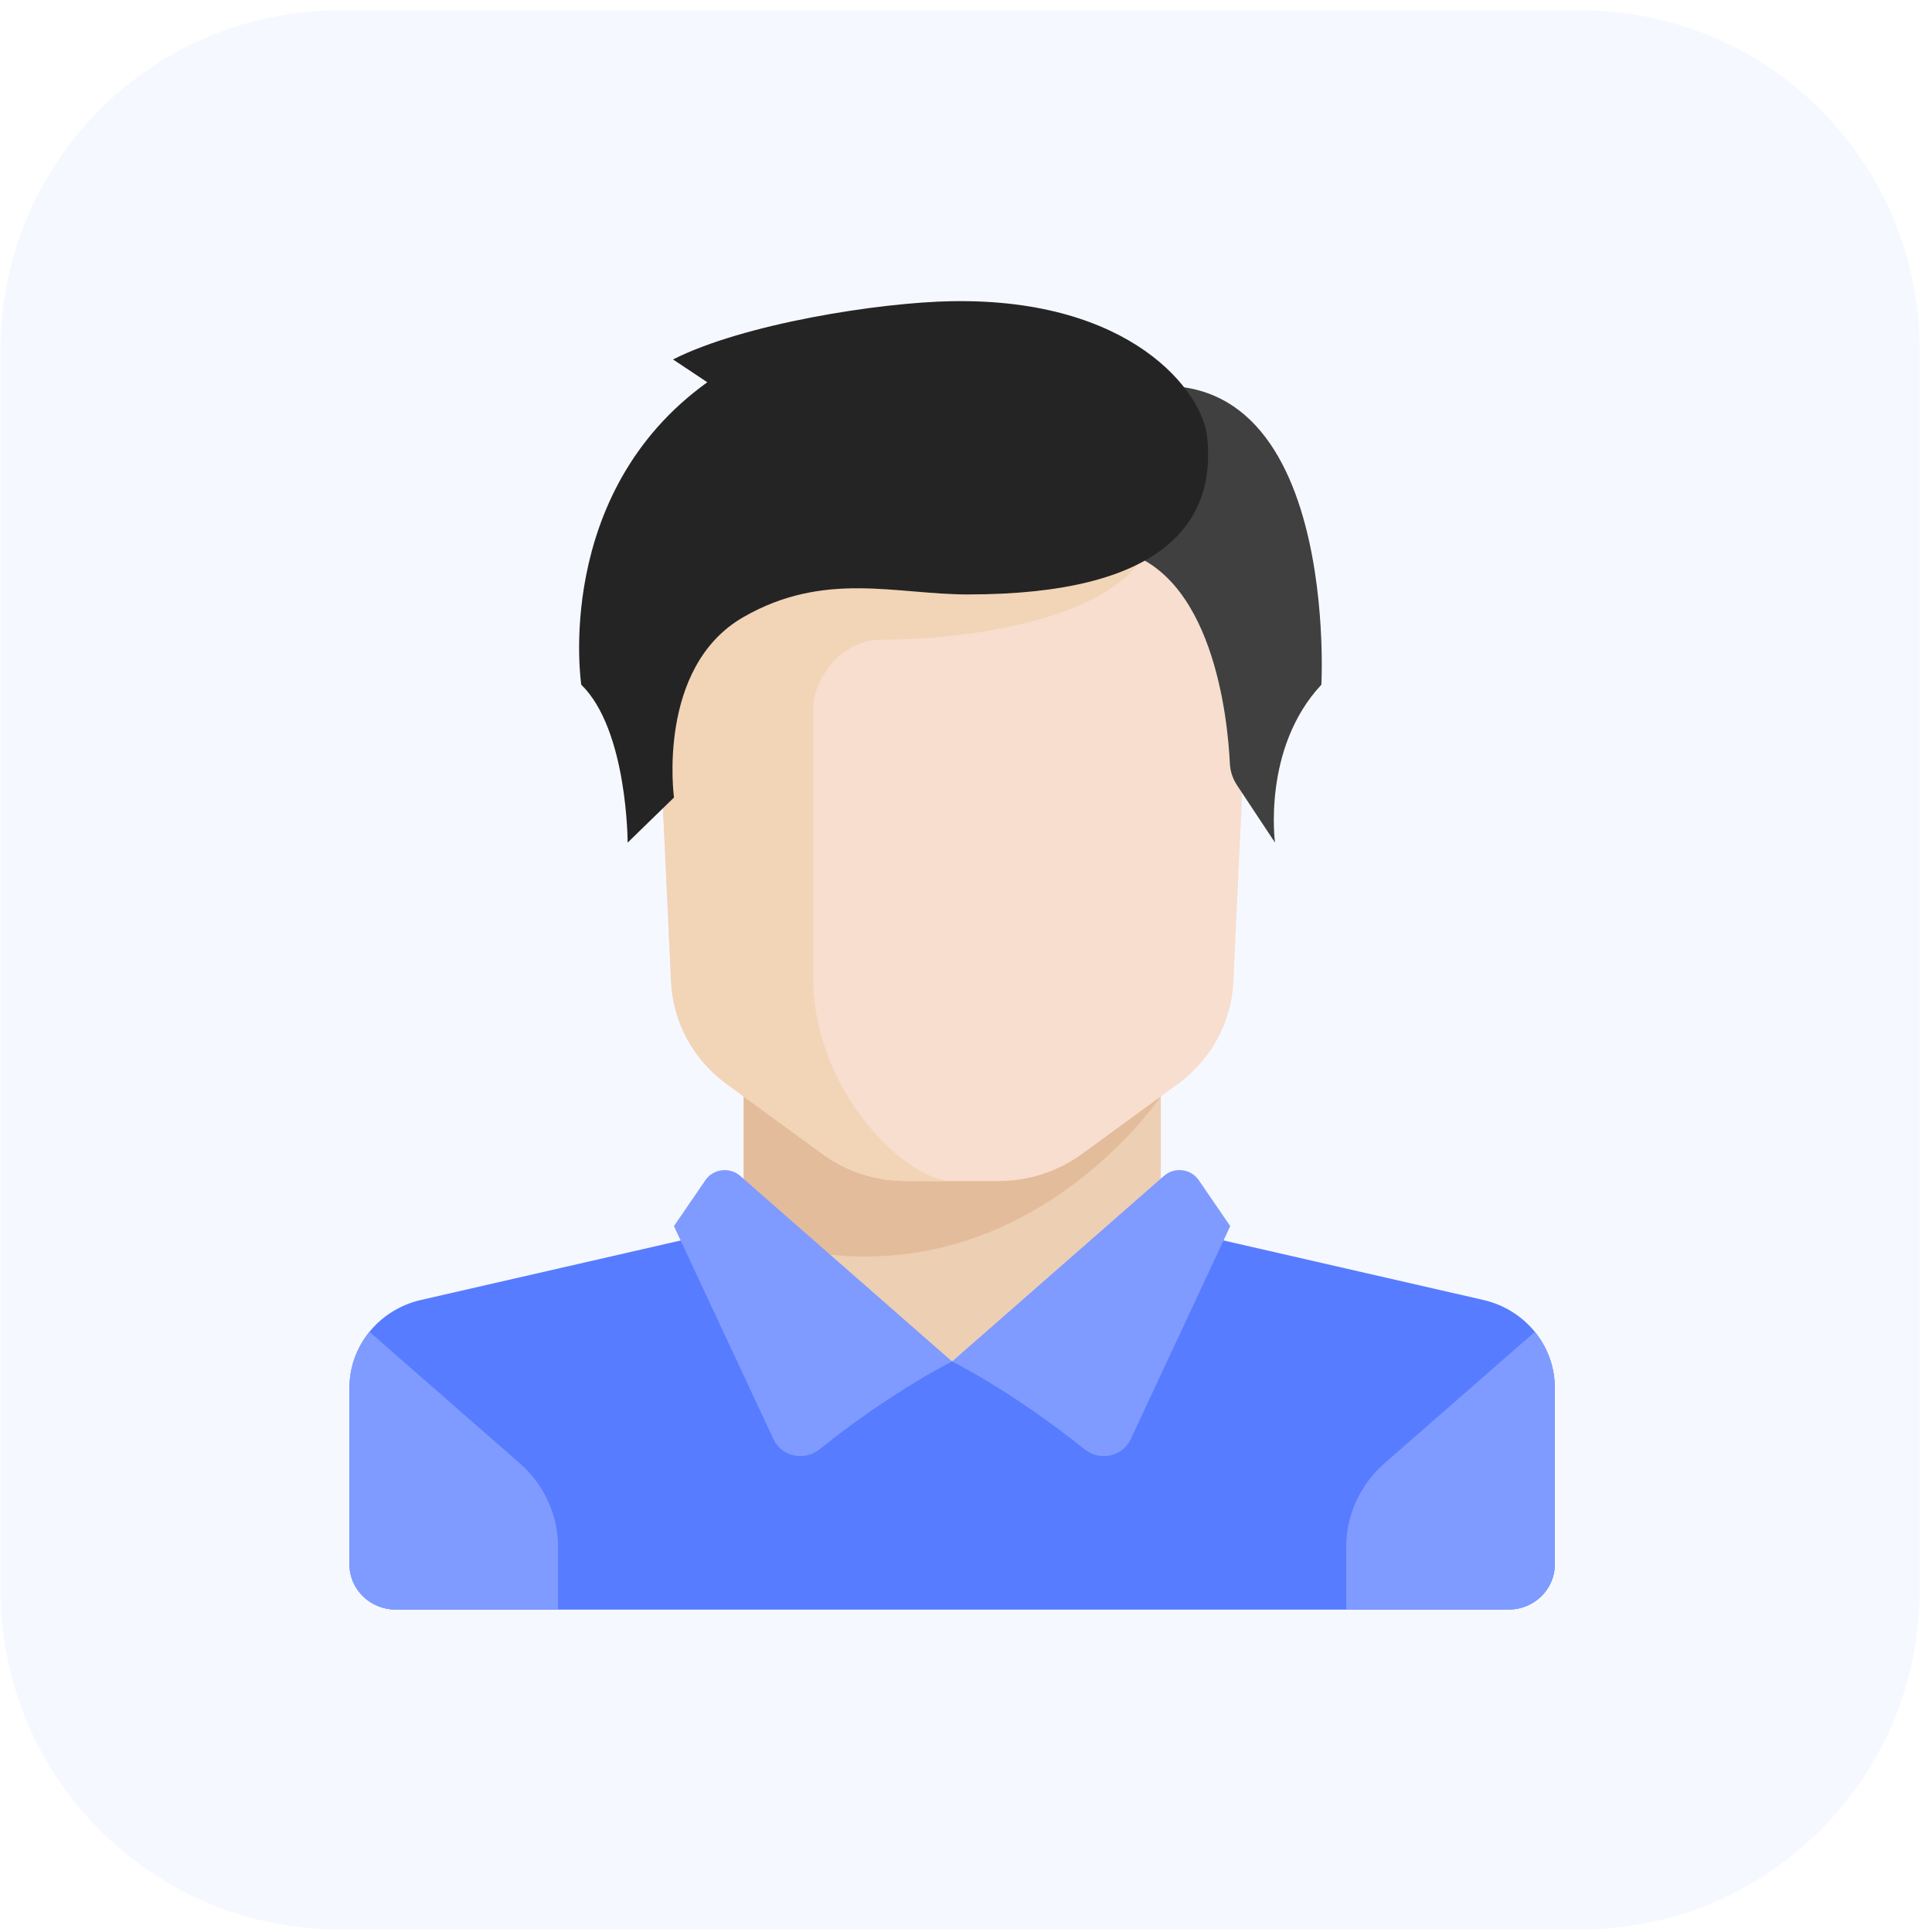
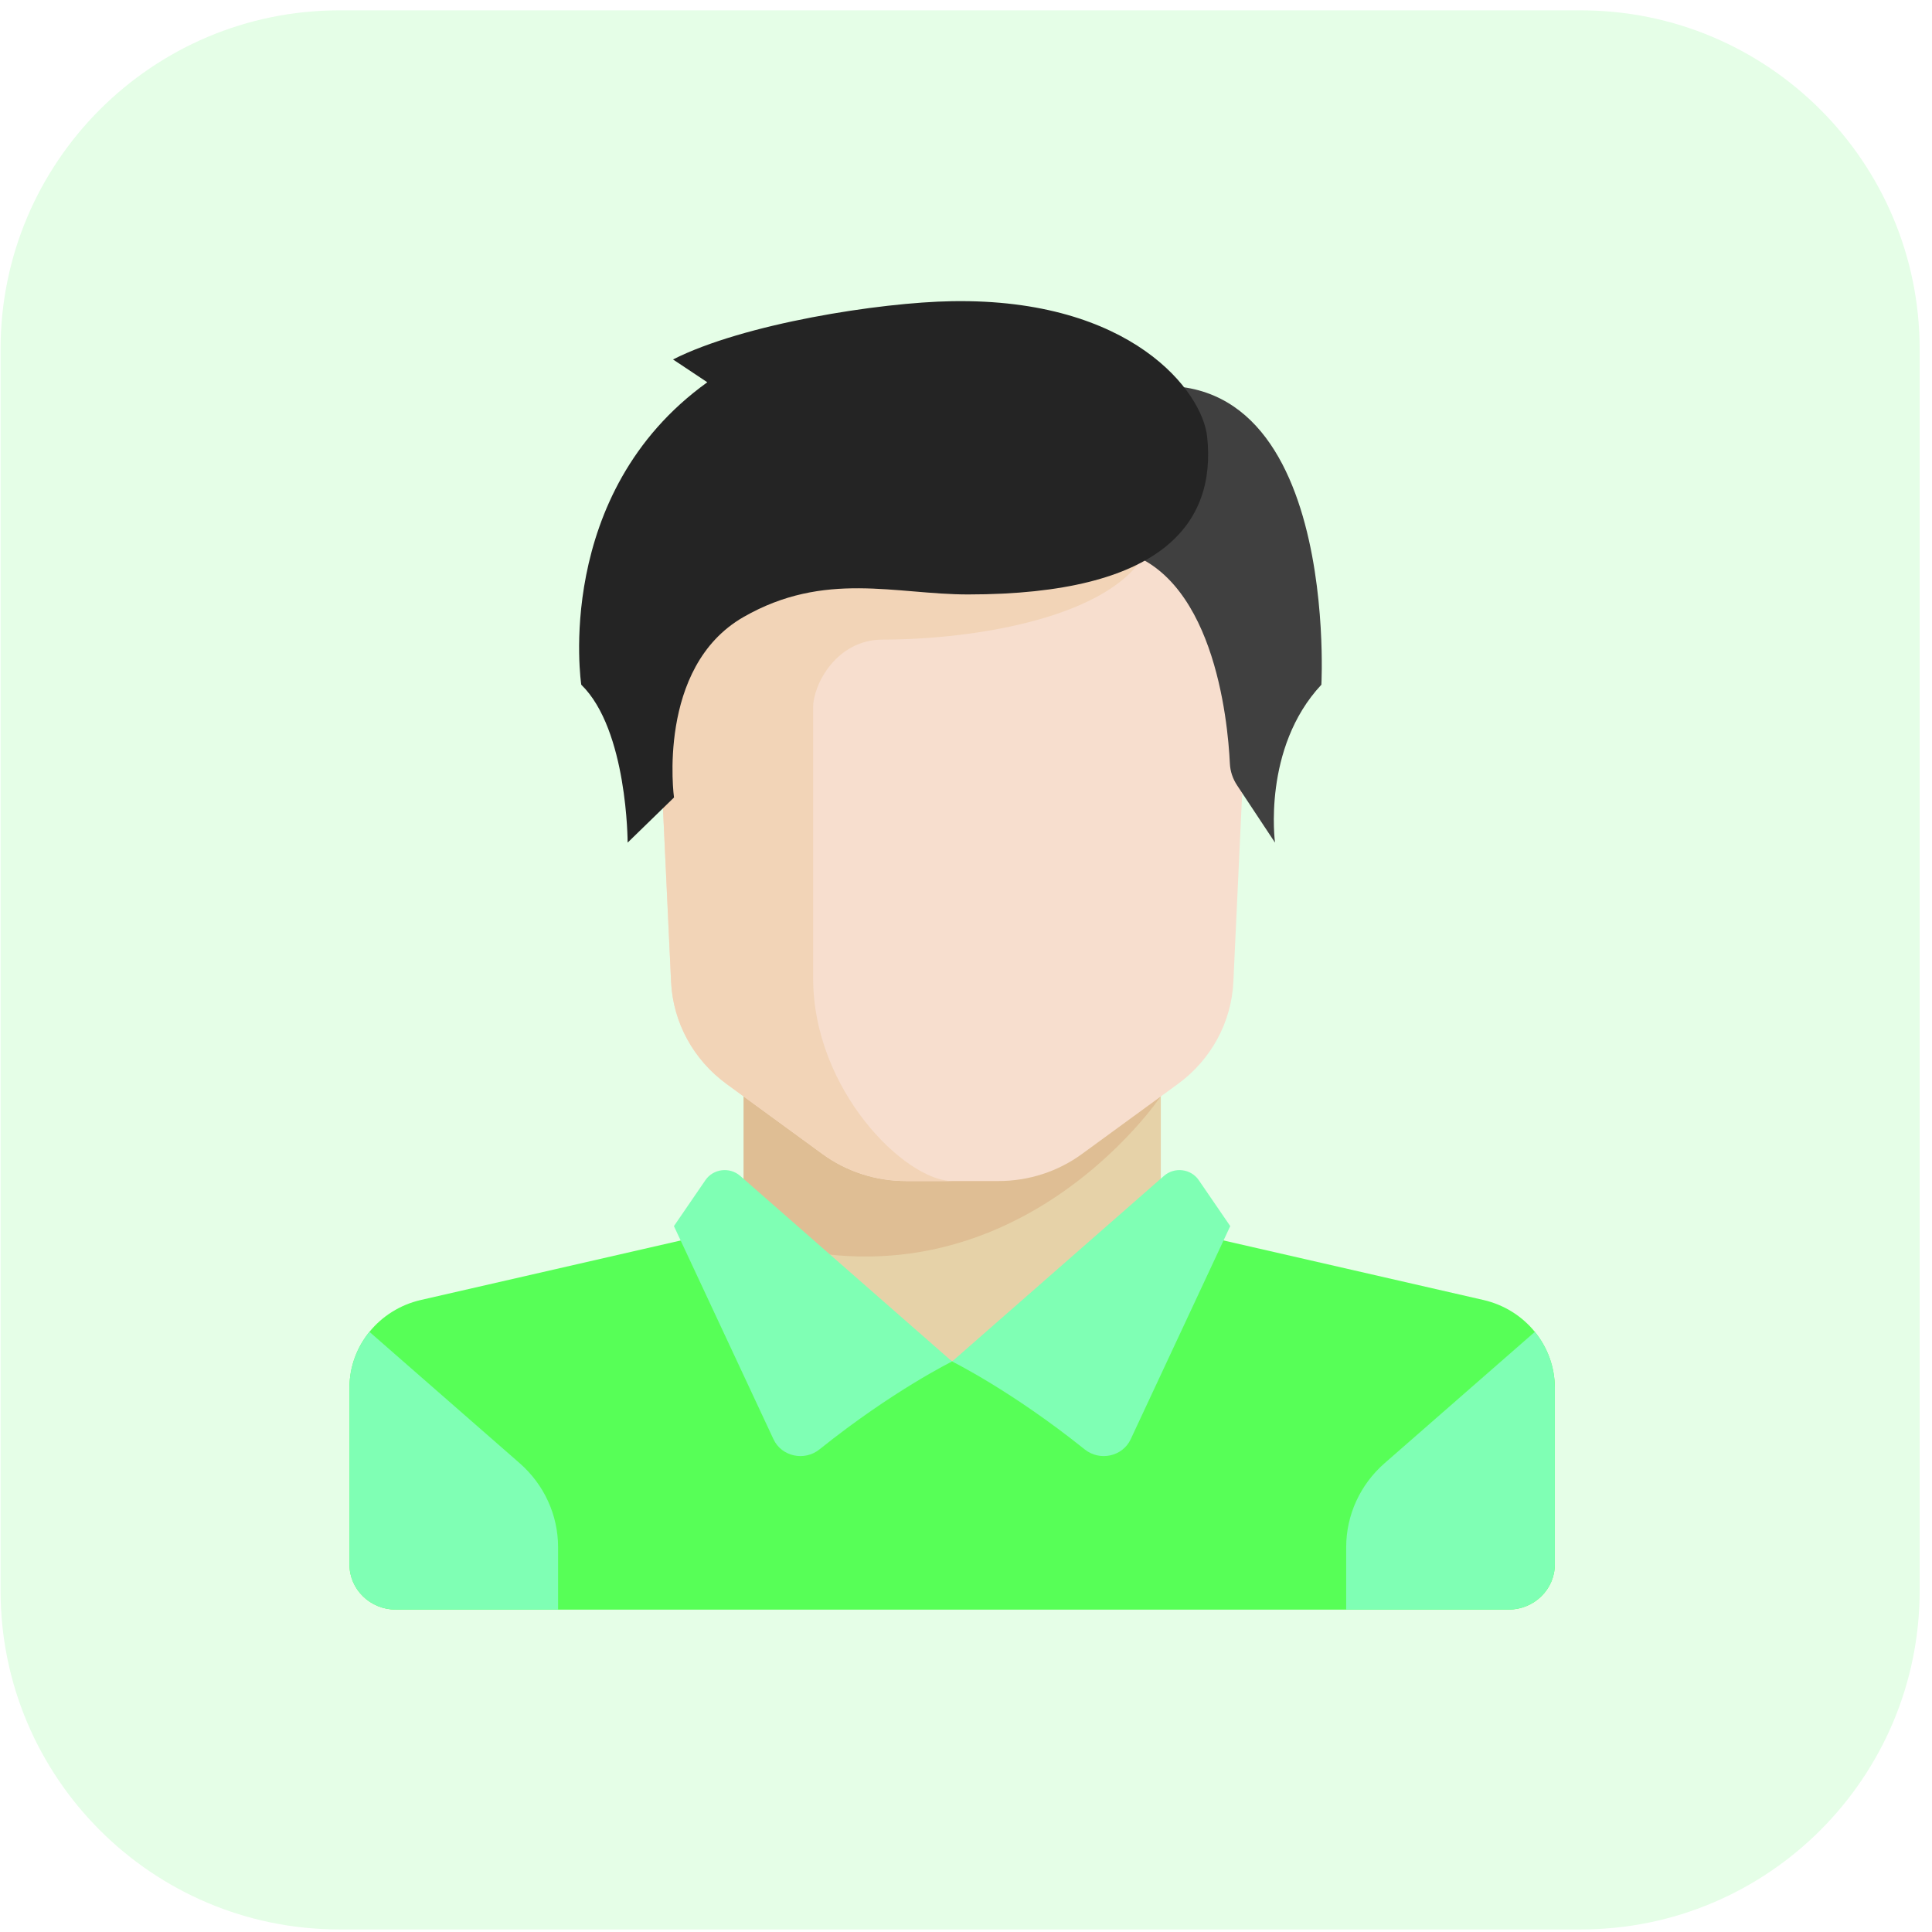
<svg xmlns="http://www.w3.org/2000/svg" width="57" height="57" viewBox="0 0 57 57" fill="none">
-   <rect x="0.016" y="0.305" width="56.62" height="56.62" rx="10" fill="#F6F8FF" />
+   <rect x="0.016" y="0.305" width="56.62" height="56.62" rx="10" fill="#e5fee7" />
  <path d="M34.247 36.174V31.515H21.938V36.174L28.092 41.498L34.247 36.174Z" fill="#E6AF78" fill-opacity="0.56" />
-   <path d="M43.763 38.353L35.301 36.415C35.173 36.386 35.055 36.336 34.945 36.276L28.091 40.167L21.505 36.088C21.334 36.244 21.122 36.36 20.882 36.415L12.419 38.353C11.184 38.636 10.31 39.709 10.31 40.945V46.157C10.31 46.893 10.923 47.489 11.678 47.489H44.504C45.259 47.489 45.872 46.893 45.872 46.157V40.945C45.872 39.709 44.999 38.636 43.763 38.353Z" fill="#577CFF" />
+   <path d="M43.763 38.353L35.301 36.415C35.173 36.386 35.055 36.336 34.945 36.276L28.091 40.167L21.505 36.088C21.334 36.244 21.122 36.36 20.882 36.415L12.419 38.353C11.184 38.636 10.31 39.709 10.31 40.945V46.157C10.31 46.893 10.923 47.489 11.678 47.489H44.504C45.259 47.489 45.872 46.893 45.872 46.157V40.945C45.872 39.709 44.999 38.636 43.763 38.353Z" fill="#57ff57" />
  <path d="M21.938 31.515V36.43C29.691 39.149 34.247 32.345 34.247 32.345V31.515H21.938V31.515Z" fill="#D29B6E" fill-opacity="0.34" />
  <path d="M19.203 16.208L19.799 28.968C19.855 30.16 20.455 31.265 21.436 31.981L24.264 34.045C24.974 34.564 25.838 34.844 26.726 34.844H29.461C30.349 34.844 31.213 34.564 31.923 34.045L34.751 31.981C35.732 31.265 36.332 30.16 36.388 28.968L36.984 16.208H19.203Z" fill="#F7DECE" />
  <path d="M26.042 18.87C28.777 18.87 32.88 18.205 33.854 16.208H19.203L19.799 28.968C19.855 30.16 20.455 31.265 21.436 31.981L24.264 34.045C24.974 34.564 25.838 34.844 26.726 34.844H28.093C26.726 34.844 23.99 32.182 23.99 28.854C23.99 27.226 23.99 22.864 23.99 20.867C23.99 20.201 24.674 18.87 26.042 18.87Z" fill="#F2D4B7" />
-   <path d="M15.331 43.168L10.9 39.294C10.528 39.752 10.31 40.327 10.31 40.944V46.157C10.31 46.892 10.923 47.488 11.678 47.488H16.465V45.644C16.465 44.699 16.053 43.799 15.331 43.168Z" fill="#7F9BFF" />
-   <path d="M40.851 43.168L45.283 39.294C45.654 39.752 45.872 40.327 45.872 40.944V46.157C45.872 46.892 45.259 47.488 44.504 47.488H39.717V45.644C39.717 44.699 40.129 43.799 40.851 43.168Z" fill="#7F9BFF" />
-   <path d="M21.838 34.692L28.089 40.168C28.089 40.168 26.339 41.028 24.178 42.761C23.733 43.119 23.059 42.974 22.82 42.462L19.883 36.174L20.812 34.818C21.043 34.48 21.528 34.421 21.838 34.692Z" fill="#7F9BFF" />
-   <path d="M34.341 34.692L28.09 40.168C28.09 40.168 29.84 41.028 32.001 42.761C32.446 43.119 33.12 42.974 33.359 42.462L36.296 36.174L35.367 34.818C35.136 34.48 34.651 34.421 34.341 34.692Z" fill="#7F9BFF" />
+   <path d="M15.331 43.168L10.9 39.294C10.528 39.752 10.31 40.327 10.31 40.944V46.157C10.31 46.892 10.923 47.488 11.678 47.488H16.465V45.644C16.465 44.699 16.053 43.799 15.331 43.168Z" fill="#7fffb4" />
+   <path d="M40.851 43.168L45.283 39.294C45.654 39.752 45.872 40.327 45.872 40.944V46.157C45.872 46.892 45.259 47.488 44.504 47.488H39.717V45.644C39.717 44.699 40.129 43.799 40.851 43.168Z" fill="#7fffb4" />
+   <path d="M21.838 34.692L28.089 40.168C28.089 40.168 26.339 41.028 24.178 42.761C23.733 43.119 23.059 42.974 22.82 42.462L19.883 36.174L20.812 34.818C21.043 34.48 21.528 34.421 21.838 34.692Z" fill="#7fffb4" />
+   <path d="M34.341 34.692L28.09 40.168C28.09 40.168 29.84 41.028 32.001 42.761C32.446 43.119 33.12 42.974 33.359 42.462L36.296 36.174L35.367 34.818C35.136 34.48 34.651 34.421 34.341 34.692Z" fill="#7fffb4" />
  <path d="M32.234 11.798L32.876 16.208C35.802 16.777 36.224 21.247 36.285 22.524C36.295 22.756 36.371 22.979 36.501 23.174L37.617 24.86C37.617 24.86 37.235 22.073 38.985 20.201C38.985 20.201 39.586 9.136 32.234 11.798Z" fill="#404040" />
  <path d="M19.856 10.605L20.868 11.278C16.294 14.564 17.149 20.201 17.149 20.201C18.517 21.532 18.517 24.86 18.517 24.86L19.885 23.529C19.885 23.529 19.357 19.683 21.936 18.204C24.33 16.831 26.424 17.538 28.561 17.538C34.289 17.538 35.892 15.438 35.614 12.879C35.47 11.556 33.39 8.798 28.091 8.886C25.953 8.921 21.936 9.551 19.856 10.605Z" fill="#242424" />
</svg>
